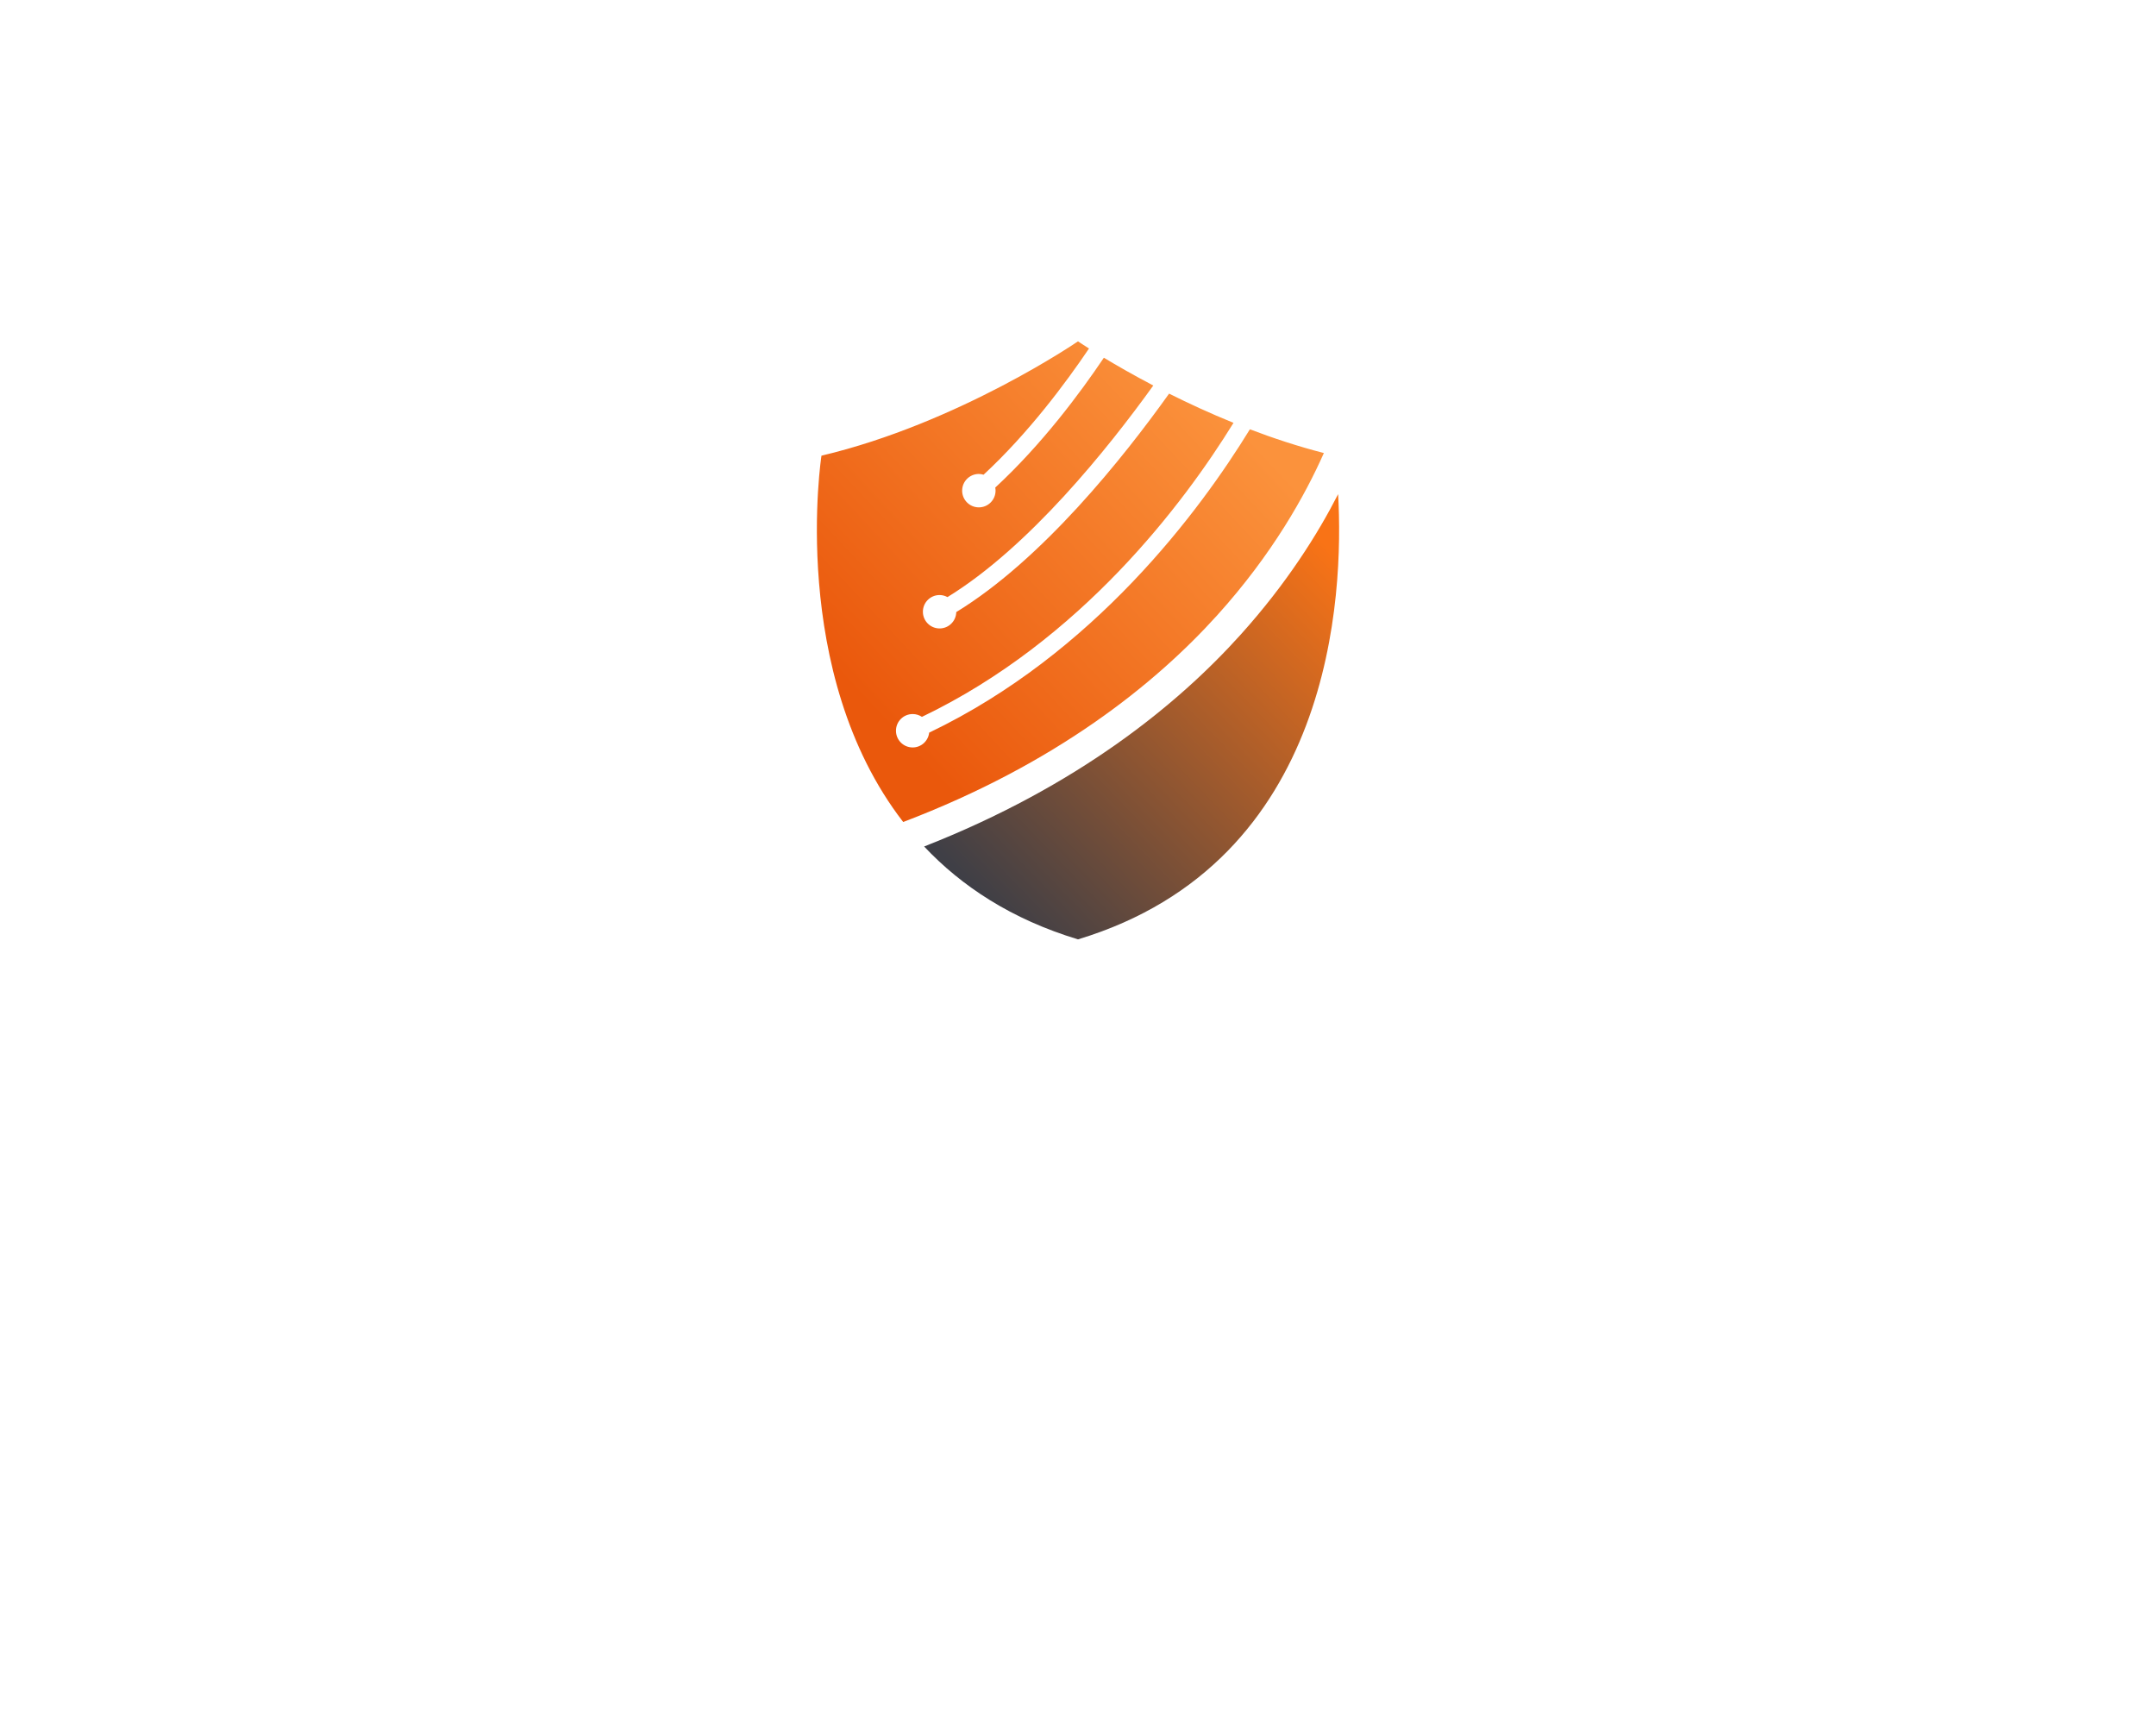
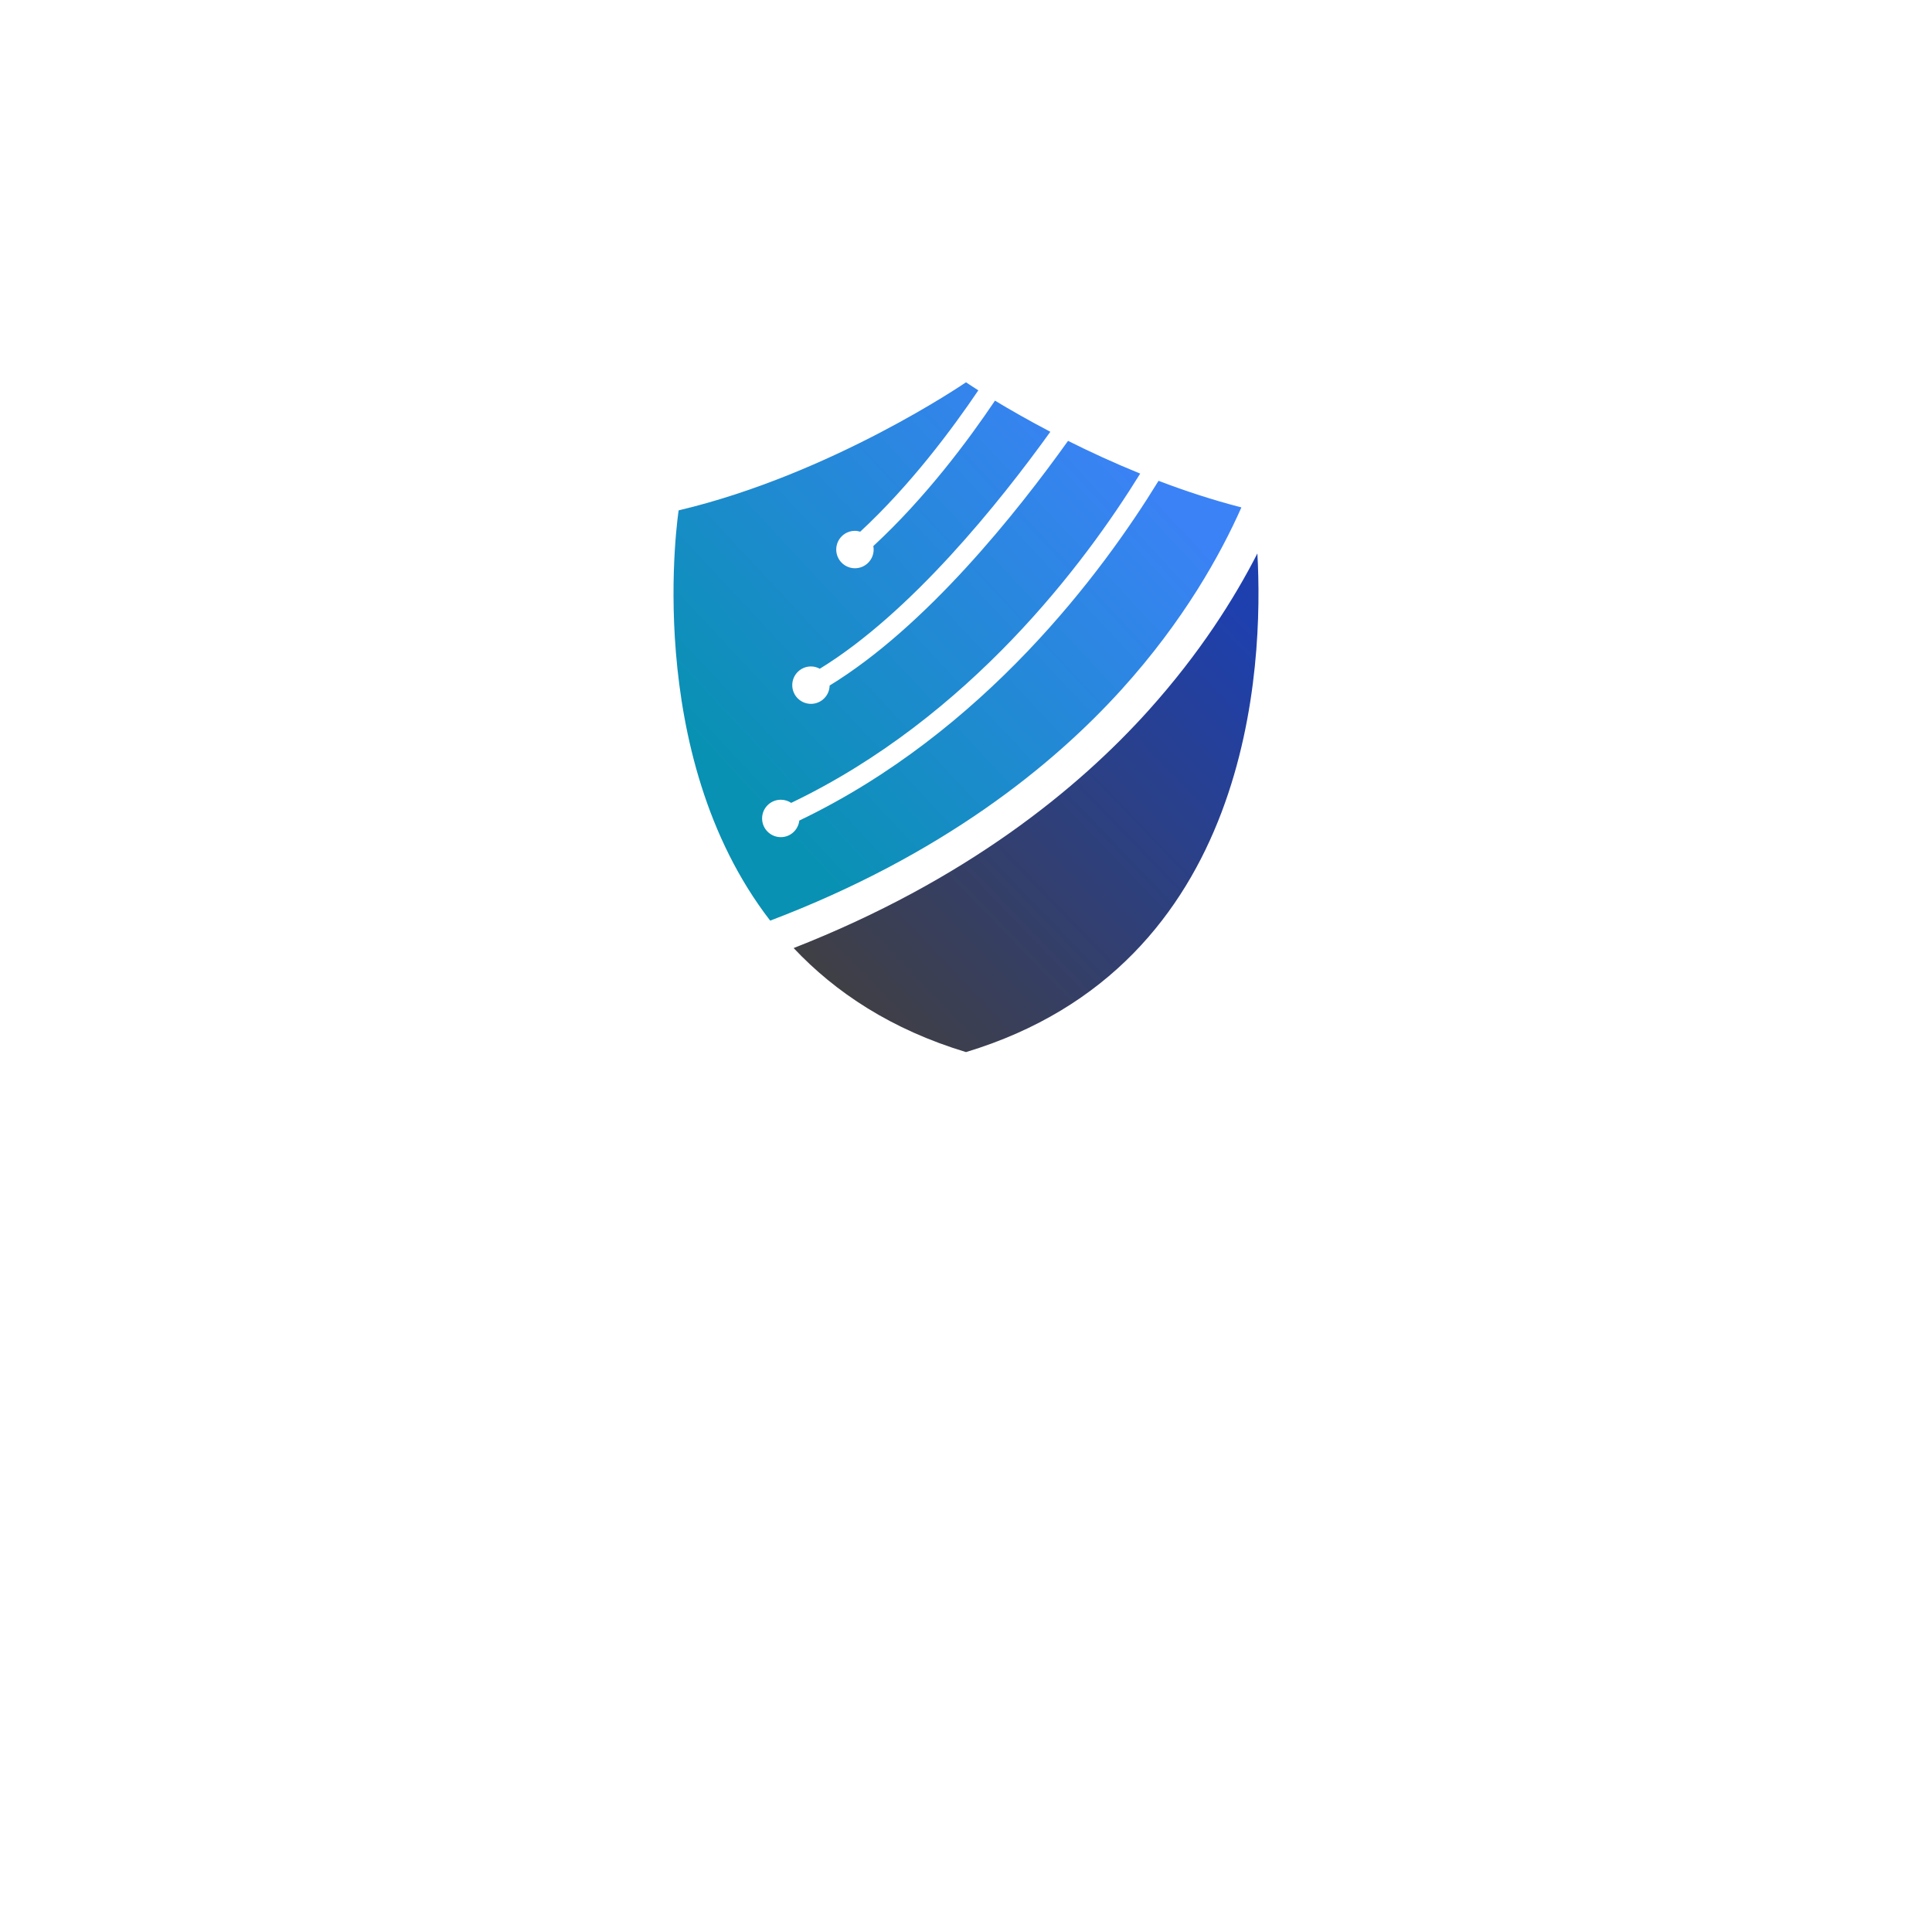
- <svg xmlns="http://www.w3.org/2000/svg" version="1.1" width="1280" height="1024" viewBox="0 0 1280 1024" xml:space="preserve">
+ <svg xmlns="http://www.w3.org/2000/svg" version="1.1" width="1024" height="1024" viewBox="128 0 1024 1024" xml:space="preserve">
  <defs>
</defs>
  <g transform="matrix(1 0 0 1 640 512)" id="background-logo">
    <rect style="stroke: none; stroke-width: 0; stroke-dasharray: none; stroke-linecap: butt; stroke-dashoffset: 0; stroke-linejoin: miter; stroke-miterlimit: 4; fill: rgb(255,255,255); fill-opacity: 0; fill-rule: nonzero; opacity: 1;" paint-order="stroke" x="-640" y="-512" rx="0" ry="0" width="1280" height="1024" />
  </g>
  <g transform="matrix(1.921154 0 0 1.921154 640 380.1258)" id="logo-logo">
    <g style="" paint-order="stroke">
      <g transform="matrix(0.4844827 0 0 0.4844827 16.57173 23.60968)">
-         <linearGradient id="SVGID_138356_134057" gradientUnits="userSpaceOnUse" gradientTransform="matrix(1 0 0 1 0 0)" x1="428.279" y1="209.854" x2="202.548" y2="427.397">
-           <stop offset="0%" style="stop-color:rgb(249,115,22);stop-opacity: 1" />
+         <linearGradient id="SVGID_138356_237484" gradientUnits="userSpaceOnUse" gradientTransform="matrix(1 0 0 1 0 0)" x1="428.279" y1="209.854" x2="202.548" y2="427.397">
+           <stop offset="0%" style="stop-color:rgb(30,64,175);stop-opacity: 1" />
          <stop offset="100%" style="stop-color:rgb(63,63,70);stop-opacity: 1" />
        </linearGradient>
-         <path style="stroke: none; stroke-width: 1; stroke-dasharray: none; stroke-linecap: butt; stroke-dashoffset: 0; stroke-linejoin: miter; stroke-miterlimit: 4; fill: url(#SVGID_138356_134057); fill-rule: nonzero; opacity: 1;" paint-order="stroke" transform=" translate(-284.205, -298.7317)" d="M 353.961 246.124 C 313.747 290.85 249.842 343.041 151.853 381.474 C 175.672 406.76 207.5 427.859 249.999 440.707 C 413.137 391.39 419.526 220.763 415.921 156.757 C 402.831 182.363 383.145 213.665 353.961 246.124 z" stroke-linecap="round" />
+         <path style="stroke: none; stroke-width: 1; stroke-dasharray: none; stroke-linecap: butt; stroke-dashoffset: 0; stroke-linejoin: miter; stroke-miterlimit: 4; fill: url(#SVGID_138356_237484); fill-rule: nonzero; opacity: 1;" paint-order="stroke" transform=" translate(-284.205, -298.7317)" d="M 353.961 246.124 C 313.747 290.85 249.842 343.041 151.853 381.474 C 175.672 406.76 207.5 427.859 249.999 440.707 C 413.137 391.39 419.526 220.763 415.921 156.757 C 402.831 182.363 383.145 213.665 353.961 246.124 z" stroke-linecap="round" />
      </g>
      <g transform="matrix(0.4844827 0 0 0.4844827 -2.356811 -18.13332)">
-         <linearGradient id="SVGID_138357_134058" gradientUnits="userSpaceOnUse" gradientTransform="matrix(1 0 0 1 0 0)" x1="323.101" y1="80.838" x2="107.374" y2="282.472">
-           <stop offset="0%" style="stop-color:rgb(251,146,60);stop-opacity: 1" />
-           <stop offset="100%" style="stop-color:rgb(234,88,12);stop-opacity: 1" />
+         <linearGradient id="SVGID_138357_237485" gradientUnits="userSpaceOnUse" gradientTransform="matrix(1 0 0 1 0 0)" x1="323.101" y1="80.838" x2="107.374" y2="282.472">
+           <stop offset="0%" style="stop-color:rgb(59,130,246);stop-opacity: 1" />
+           <stop offset="100%" style="stop-color:rgb(8,145,178);stop-opacity: 1" />
        </linearGradient>
-         <path style="stroke: none; stroke-width: 1; stroke-dasharray: none; stroke-linecap: butt; stroke-dashoffset: 0; stroke-linejoin: miter; stroke-miterlimit: 4; fill: url(#SVGID_138357_134058); fill-rule: nonzero; opacity: 1;" paint-order="stroke" transform=" translate(-245.1354, -212.5718)" d="M 359.637 115.399 C 327.786 167.337 260.315 258.452 155.076 308.858 C 154.471 314.168 150.015 318.309 144.544 318.309 C 138.66 318.309 133.89 313.539 133.89 307.656 C 133.89 301.772 138.66 297.002 144.544 297.002 C 146.73 297.002 148.759 297.665 150.45 298.795 C 252.113 250.051 317.734 162.229 349.196 111.284 C 334.305 105.235 320.443 98.827 308.102 92.644 C 278.933 133.51 227.284 198.37 172.349 231.97 C 172.231 237.751 167.527 242.406 161.718 242.406 C 155.834 242.406 151.064 237.637 151.064 231.753 C 151.064 225.869 155.834 221.1 161.718 221.1 C 163.546 221.1 165.24 221.603 166.743 222.414 C 218.822 190.445 269.095 127.685 298.027 87.474 C 285.274 80.789 274.554 74.608 266.499 69.744 C 251.461 92.117 227.045 124.992 197.215 152.563 C 197.336 153.207 197.414 153.868 197.413 154.547 C 197.404 160.431 192.628 165.194 186.744 165.186 C 180.86 165.177 176.098 160.401 176.106 154.517 C 176.114 148.633 180.891 143.87 186.774 143.879 C 187.821 143.88 188.812 144.08 189.768 144.362 C 218.342 117.9 242.217 85.795 257.016 63.877 C 252.474 60.989 249.999 59.293 249.999 59.293 C 249.999 59.293 173.871 111.528 86.368 132.225 C 86.368 132.225 64.858 270.523 138.497 365.85 C 236.113 328.739 299.297 277.688 338.745 234.059 C 373.994 195.074 394.928 157.384 406.828 130.535 C 390.488 126.344 374.622 121.109 359.637 115.399 z" stroke-linecap="round" />
+         <path style="stroke: none; stroke-width: 1; stroke-dasharray: none; stroke-linecap: butt; stroke-dashoffset: 0; stroke-linejoin: miter; stroke-miterlimit: 4; fill: url(#SVGID_138357_237485); fill-rule: nonzero; opacity: 1;" paint-order="stroke" transform=" translate(-245.1354, -212.5718)" d="M 359.637 115.399 C 327.786 167.337 260.315 258.452 155.076 308.858 C 154.471 314.168 150.015 318.309 144.544 318.309 C 138.66 318.309 133.89 313.539 133.89 307.656 C 133.89 301.772 138.66 297.002 144.544 297.002 C 146.73 297.002 148.759 297.665 150.45 298.795 C 252.113 250.051 317.734 162.229 349.196 111.284 C 334.305 105.235 320.443 98.827 308.102 92.644 C 278.933 133.51 227.284 198.37 172.349 231.97 C 172.231 237.751 167.527 242.406 161.718 242.406 C 155.834 242.406 151.064 237.637 151.064 231.753 C 151.064 225.869 155.834 221.1 161.718 221.1 C 163.546 221.1 165.24 221.603 166.743 222.414 C 218.822 190.445 269.095 127.685 298.027 87.474 C 285.274 80.789 274.554 74.608 266.499 69.744 C 251.461 92.117 227.045 124.992 197.215 152.563 C 197.336 153.207 197.414 153.868 197.413 154.547 C 197.404 160.431 192.628 165.194 186.744 165.186 C 180.86 165.177 176.098 160.401 176.106 154.517 C 176.114 148.633 180.891 143.87 186.774 143.879 C 187.821 143.88 188.812 144.08 189.768 144.362 C 218.342 117.9 242.217 85.795 257.016 63.877 C 252.474 60.989 249.999 59.293 249.999 59.293 C 249.999 59.293 173.871 111.528 86.368 132.225 C 86.368 132.225 64.858 270.523 138.497 365.85 C 236.113 328.739 299.297 277.688 338.745 234.059 C 373.994 195.074 394.928 157.384 406.828 130.535 C 390.488 126.344 374.622 121.109 359.637 115.399 z" stroke-linecap="round" />
      </g>
    </g>
  </g>
</svg>
